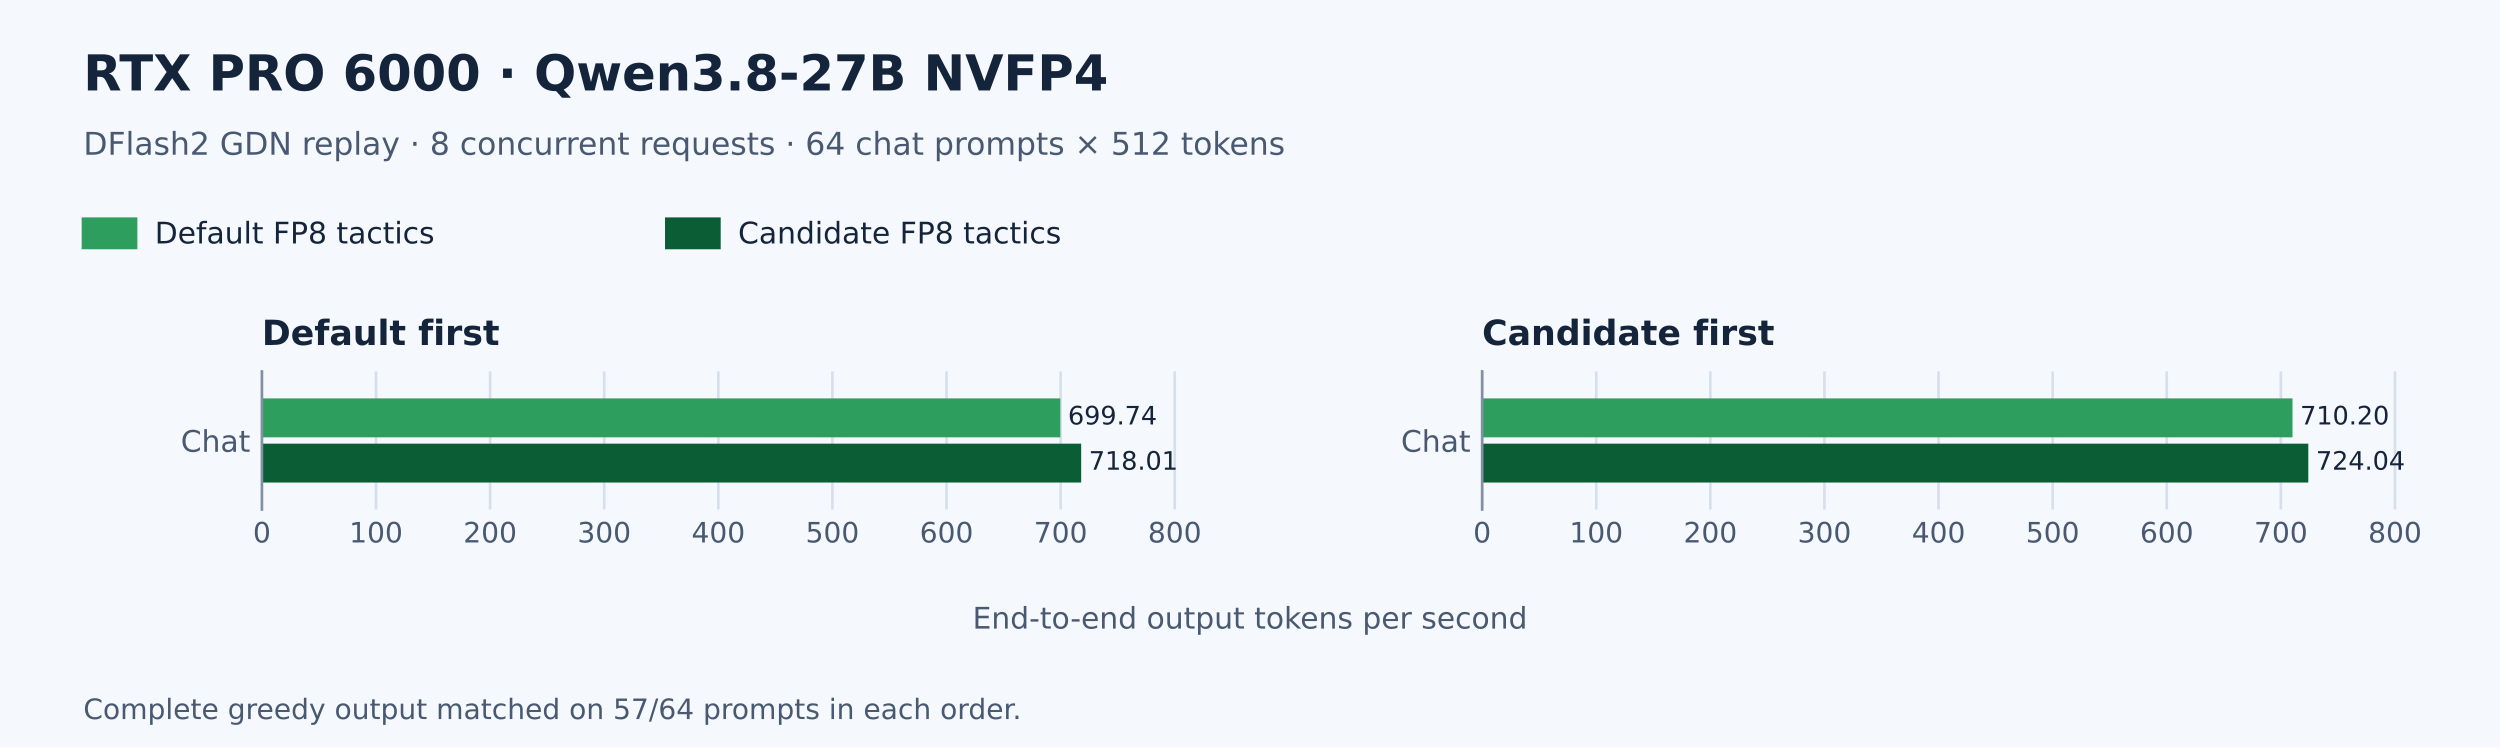
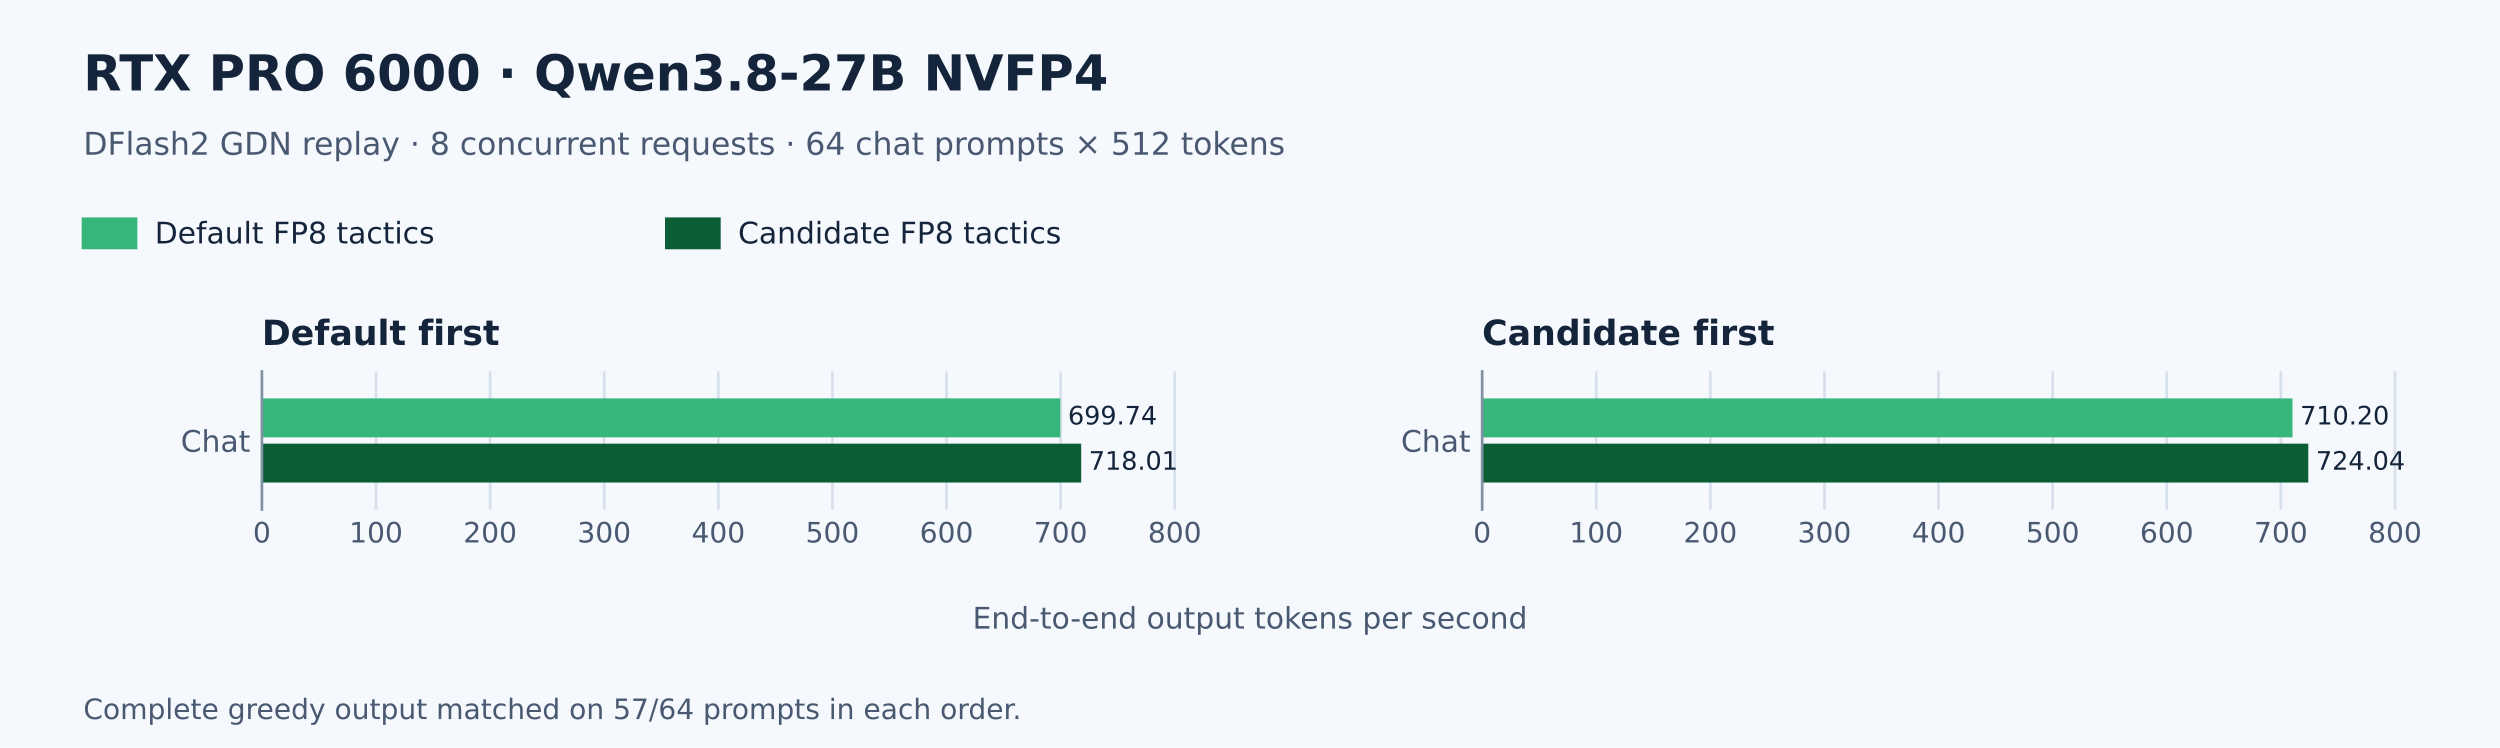
<svg xmlns="http://www.w3.org/2000/svg" width="756pt" height="226.08pt" viewBox="0 0 756 226.08" version="1.1">
  <defs>
    <style type="text/css">*{stroke-linejoin: round; stroke-linecap: butt}</style>
  </defs>
  <g id="figure_1">
    <g id="patch_1">
      <path d="M 0 226.08  L 756 226.08  L 756 0  L 0 0  z " style="fill: #f5f8fc" />
    </g>
    <g id="axes_1">
      <g id="patch_2">
        <path d="M 79.2 154.08  L 369 154.08  L 369 112.32  L 79.2 112.32  z " style="fill: #f5f8fc" />
      </g>
      <g id="matplotlib.axis_1">
        <g id="xtick_1">
          <g id="line2d_1">
            <path d="M 79.2 154.08  L 79.2 112.32  " clip-path="url(#p6ed687ae10)" style="fill: none; stroke: #d6dfec; stroke-width: 0.8; stroke-linecap: square" />
          </g>
          <g id="line2d_2" />
          <g id="text_1">
            <text style="font-size: 8.5px; font-family: 'DejaVu Sans', 'Helvetica Neue', Helvetica, Arial, sans-serif; text-anchor: middle; fill: #485971" x="79.2" y="164.038" transform="rotate(-0 79.2 164.038)">0</text>
          </g>
        </g>
        <g id="xtick_2">
          <g id="line2d_3">
            <path d="M 113.705 154.08  L 113.705 112.32  " clip-path="url(#p6ed687ae10)" style="fill: none; stroke: #d6dfec; stroke-width: 0.8; stroke-linecap: square" />
          </g>
          <g id="line2d_4" />
          <g id="text_2">
            <text style="font-size: 8.5px; font-family: 'DejaVu Sans', 'Helvetica Neue', Helvetica, Arial, sans-serif; text-anchor: middle; fill: #485971" x="113.705" y="164.038" transform="rotate(-0 113.7047 164.038)">100</text>
          </g>
        </g>
        <g id="xtick_3">
          <g id="line2d_5">
            <path d="M 148.209 154.08  L 148.209 112.32  " clip-path="url(#p6ed687ae10)" style="fill: none; stroke: #d6dfec; stroke-width: 0.8; stroke-linecap: square" />
          </g>
          <g id="line2d_6" />
          <g id="text_3">
            <text style="font-size: 8.5px; font-family: 'DejaVu Sans', 'Helvetica Neue', Helvetica, Arial, sans-serif; text-anchor: middle; fill: #485971" x="148.209" y="164.038" transform="rotate(-0 148.2093 164.038)">200</text>
          </g>
        </g>
        <g id="xtick_4">
          <g id="line2d_7">
            <path d="M 182.714 154.08  L 182.714 112.32  " clip-path="url(#p6ed687ae10)" style="fill: none; stroke: #d6dfec; stroke-width: 0.8; stroke-linecap: square" />
          </g>
          <g id="line2d_8" />
          <g id="text_4">
            <text style="font-size: 8.5px; font-family: 'DejaVu Sans', 'Helvetica Neue', Helvetica, Arial, sans-serif; text-anchor: middle; fill: #485971" x="182.714" y="164.038" transform="rotate(-0 182.714 164.038)">300</text>
          </g>
        </g>
        <g id="xtick_5">
          <g id="line2d_9">
            <path d="M 217.219 154.08  L 217.219 112.32  " clip-path="url(#p6ed687ae10)" style="fill: none; stroke: #d6dfec; stroke-width: 0.8; stroke-linecap: square" />
          </g>
          <g id="line2d_10" />
          <g id="text_5">
            <text style="font-size: 8.5px; font-family: 'DejaVu Sans', 'Helvetica Neue', Helvetica, Arial, sans-serif; text-anchor: middle; fill: #485971" x="217.219" y="164.038" transform="rotate(-0 217.2187 164.038)">400</text>
          </g>
        </g>
        <g id="xtick_6">
          <g id="line2d_11">
            <path d="M 251.723 154.08  L 251.723 112.32  " clip-path="url(#p6ed687ae10)" style="fill: none; stroke: #d6dfec; stroke-width: 0.8; stroke-linecap: square" />
          </g>
          <g id="line2d_12" />
          <g id="text_6">
            <text style="font-size: 8.5px; font-family: 'DejaVu Sans', 'Helvetica Neue', Helvetica, Arial, sans-serif; text-anchor: middle; fill: #485971" x="251.723" y="164.038" transform="rotate(-0 251.7233 164.038)">500</text>
          </g>
        </g>
        <g id="xtick_7">
          <g id="line2d_13">
            <path d="M 286.228 154.08  L 286.228 112.32  " clip-path="url(#p6ed687ae10)" style="fill: none; stroke: #d6dfec; stroke-width: 0.8; stroke-linecap: square" />
          </g>
          <g id="line2d_14" />
          <g id="text_7">
            <text style="font-size: 8.5px; font-family: 'DejaVu Sans', 'Helvetica Neue', Helvetica, Arial, sans-serif; text-anchor: middle; fill: #485971" x="286.228" y="164.038" transform="rotate(-0 286.228 164.038)">600</text>
          </g>
        </g>
        <g id="xtick_8">
          <g id="line2d_15">
            <path d="M 320.733 154.08  L 320.733 112.32  " clip-path="url(#p6ed687ae10)" style="fill: none; stroke: #d6dfec; stroke-width: 0.8; stroke-linecap: square" />
          </g>
          <g id="line2d_16" />
          <g id="text_8">
            <text style="font-size: 8.5px; font-family: 'DejaVu Sans', 'Helvetica Neue', Helvetica, Arial, sans-serif; text-anchor: middle; fill: #485971" x="320.733" y="164.038" transform="rotate(-0 320.7327 164.038)">700</text>
          </g>
        </g>
        <g id="xtick_9">
          <g id="line2d_17">
            <path d="M 355.237 154.08  L 355.237 112.32  " clip-path="url(#p6ed687ae10)" style="fill: none; stroke: #d6dfec; stroke-width: 0.8; stroke-linecap: square" />
          </g>
          <g id="line2d_18" />
          <g id="text_9">
            <text style="font-size: 8.5px; font-family: 'DejaVu Sans', 'Helvetica Neue', Helvetica, Arial, sans-serif; text-anchor: middle; fill: #485971" x="355.237" y="164.038" transform="rotate(-0 355.2373 164.038)">800</text>
          </g>
        </g>
      </g>
      <g id="matplotlib.axis_2">
        <g id="ytick_1">
          <g id="line2d_19" />
          <g id="text_10">
            <text style="font-size: 9px; font-family: 'DejaVu Sans', 'Helvetica Neue', Helvetica, Arial, sans-serif; text-anchor: end; fill: #485971" x="75.7" y="136.619" transform="rotate(-0 75.7 136.6193)">Chat</text>
          </g>
        </g>
      </g>
      <g id="patch_3">
-         <path d="M 79.2 120.478  L 320.643 120.478  L 320.643 132.242  L 79.2 132.242  z " clip-path="url(#p6ed687ae10)" style="fill: #2e9e5f" />
+         <path d="M 79.2 120.478  L 320.643 120.478  L 320.643 132.242  L 79.2 132.242  z " clip-path="url(#p6ed687ae10)" style="fill: #37b67c" />
      </g>
      <g id="patch_4">
        <path d="M 79.2 134.158  L 326.947 134.158  L 326.947 145.922  L 79.2 145.922  z " clip-path="url(#p6ed687ae10)" style="fill: #0b5d36" />
      </g>
      <g id="patch_5">
        <path d="M 79.2 154.08  L 79.2 112.32  " style="fill: none; stroke: #8191a3; stroke-width: 0.8; stroke-linejoin: miter; stroke-linecap: square" />
      </g>
      <g id="text_11">
        <text style="font-size: 7.7px; font-family: 'DejaVu Sans', 'Helvetica Neue', Helvetica, Arial, sans-serif; text-anchor: start; fill: #14243b" x="322.961" y="128.36" transform="rotate(-0 322.9614 128.3602)">699.74</text>
      </g>
      <g id="text_12">
        <text style="font-size: 7.7px; font-family: 'DejaVu Sans', 'Helvetica Neue', Helvetica, Arial, sans-serif; text-anchor: start; fill: #14243b" x="329.265" y="142.04" transform="rotate(-0 329.2654 142.0402)">718.01</text>
      </g>
      <g id="text_13">
        <text style="font-weight: 700; font-size: 10.5px; font-family: 'DejaVu Sans', 'Helvetica Neue', Helvetica, Arial, sans-serif; text-anchor: start; fill: #14243b" x="79.2" y="104.32" transform="rotate(-0 79.2 104.32)">Default first</text>
      </g>
    </g>
    <g id="axes_2">
      <g id="patch_6">
        <path d="M 448.2 154.08  L 738 154.08  L 738 112.32  L 448.2 112.32  z " style="fill: #f5f8fc" />
      </g>
      <g id="matplotlib.axis_3">
        <g id="xtick_10">
          <g id="line2d_20">
            <path d="M 448.2 154.08  L 448.2 112.32  " clip-path="url(#p2382a0d9bf)" style="fill: none; stroke: #d6dfec; stroke-width: 0.8; stroke-linecap: square" />
          </g>
          <g id="line2d_21" />
          <g id="text_14">
            <text style="font-size: 8.5px; font-family: 'DejaVu Sans', 'Helvetica Neue', Helvetica, Arial, sans-serif; text-anchor: middle; fill: #485971" x="448.2" y="164.038" transform="rotate(-0 448.2 164.038)">0</text>
          </g>
        </g>
        <g id="xtick_11">
          <g id="line2d_22">
            <path d="M 482.705 154.08  L 482.705 112.32  " clip-path="url(#p2382a0d9bf)" style="fill: none; stroke: #d6dfec; stroke-width: 0.8; stroke-linecap: square" />
          </g>
          <g id="line2d_23" />
          <g id="text_15">
            <text style="font-size: 8.5px; font-family: 'DejaVu Sans', 'Helvetica Neue', Helvetica, Arial, sans-serif; text-anchor: middle; fill: #485971" x="482.705" y="164.038" transform="rotate(-0 482.7047 164.038)">100</text>
          </g>
        </g>
        <g id="xtick_12">
          <g id="line2d_24">
            <path d="M 517.209 154.08  L 517.209 112.32  " clip-path="url(#p2382a0d9bf)" style="fill: none; stroke: #d6dfec; stroke-width: 0.8; stroke-linecap: square" />
          </g>
          <g id="line2d_25" />
          <g id="text_16">
            <text style="font-size: 8.5px; font-family: 'DejaVu Sans', 'Helvetica Neue', Helvetica, Arial, sans-serif; text-anchor: middle; fill: #485971" x="517.209" y="164.038" transform="rotate(-0 517.2093 164.038)">200</text>
          </g>
        </g>
        <g id="xtick_13">
          <g id="line2d_26">
            <path d="M 551.714 154.08  L 551.714 112.32  " clip-path="url(#p2382a0d9bf)" style="fill: none; stroke: #d6dfec; stroke-width: 0.8; stroke-linecap: square" />
          </g>
          <g id="line2d_27" />
          <g id="text_17">
            <text style="font-size: 8.5px; font-family: 'DejaVu Sans', 'Helvetica Neue', Helvetica, Arial, sans-serif; text-anchor: middle; fill: #485971" x="551.714" y="164.038" transform="rotate(-0 551.714 164.038)">300</text>
          </g>
        </g>
        <g id="xtick_14">
          <g id="line2d_28">
            <path d="M 586.219 154.08  L 586.219 112.32  " clip-path="url(#p2382a0d9bf)" style="fill: none; stroke: #d6dfec; stroke-width: 0.8; stroke-linecap: square" />
          </g>
          <g id="line2d_29" />
          <g id="text_18">
            <text style="font-size: 8.5px; font-family: 'DejaVu Sans', 'Helvetica Neue', Helvetica, Arial, sans-serif; text-anchor: middle; fill: #485971" x="586.219" y="164.038" transform="rotate(-0 586.2187 164.038)">400</text>
          </g>
        </g>
        <g id="xtick_15">
          <g id="line2d_30">
            <path d="M 620.723 154.08  L 620.723 112.32  " clip-path="url(#p2382a0d9bf)" style="fill: none; stroke: #d6dfec; stroke-width: 0.8; stroke-linecap: square" />
          </g>
          <g id="line2d_31" />
          <g id="text_19">
            <text style="font-size: 8.5px; font-family: 'DejaVu Sans', 'Helvetica Neue', Helvetica, Arial, sans-serif; text-anchor: middle; fill: #485971" x="620.723" y="164.038" transform="rotate(-0 620.7233 164.038)">500</text>
          </g>
        </g>
        <g id="xtick_16">
          <g id="line2d_32">
            <path d="M 655.228 154.08  L 655.228 112.32  " clip-path="url(#p2382a0d9bf)" style="fill: none; stroke: #d6dfec; stroke-width: 0.8; stroke-linecap: square" />
          </g>
          <g id="line2d_33" />
          <g id="text_20">
            <text style="font-size: 8.5px; font-family: 'DejaVu Sans', 'Helvetica Neue', Helvetica, Arial, sans-serif; text-anchor: middle; fill: #485971" x="655.228" y="164.038" transform="rotate(-0 655.228 164.038)">600</text>
          </g>
        </g>
        <g id="xtick_17">
          <g id="line2d_34">
            <path d="M 689.733 154.08  L 689.733 112.32  " clip-path="url(#p2382a0d9bf)" style="fill: none; stroke: #d6dfec; stroke-width: 0.8; stroke-linecap: square" />
          </g>
          <g id="line2d_35" />
          <g id="text_21">
            <text style="font-size: 8.5px; font-family: 'DejaVu Sans', 'Helvetica Neue', Helvetica, Arial, sans-serif; text-anchor: middle; fill: #485971" x="689.733" y="164.038" transform="rotate(-0 689.7327 164.038)">700</text>
          </g>
        </g>
        <g id="xtick_18">
          <g id="line2d_36">
            <path d="M 724.237 154.08  L 724.237 112.32  " clip-path="url(#p2382a0d9bf)" style="fill: none; stroke: #d6dfec; stroke-width: 0.8; stroke-linecap: square" />
          </g>
          <g id="line2d_37" />
          <g id="text_22">
            <text style="font-size: 8.5px; font-family: 'DejaVu Sans', 'Helvetica Neue', Helvetica, Arial, sans-serif; text-anchor: middle; fill: #485971" x="724.237" y="164.038" transform="rotate(-0 724.2373 164.038)">800</text>
          </g>
        </g>
      </g>
      <g id="matplotlib.axis_4">
        <g id="ytick_2">
          <g id="line2d_38" />
          <g id="text_23">
            <text style="font-size: 9px; font-family: 'DejaVu Sans', 'Helvetica Neue', Helvetica, Arial, sans-serif; text-anchor: end; fill: #485971" x="444.7" y="136.619" transform="rotate(-0 444.7 136.6193)">Chat</text>
          </g>
        </g>
      </g>
      <g id="patch_7">
-         <path d="M 448.2 120.478  L 693.252 120.478  L 693.252 132.242  L 448.2 132.242  z " clip-path="url(#p2382a0d9bf)" style="fill: #2e9e5f" />
+         <path d="M 448.2 120.478  L 693.252 120.478  L 693.252 132.242  L 448.2 132.242  z " clip-path="url(#p2382a0d9bf)" style="fill: #37b67c" />
      </g>
      <g id="patch_8">
        <path d="M 448.2 134.158  L 698.028 134.158  L 698.028 145.922  L 448.2 145.922  z " clip-path="url(#p2382a0d9bf)" style="fill: #0b5d36" />
      </g>
      <g id="patch_9">
        <path d="M 448.2 154.08  L 448.2 112.32  " style="fill: none; stroke: #8191a3; stroke-width: 0.8; stroke-linejoin: miter; stroke-linecap: square" />
      </g>
      <g id="text_24">
        <text style="font-size: 7.7px; font-family: 'DejaVu Sans', 'Helvetica Neue', Helvetica, Arial, sans-serif; text-anchor: start; fill: #14243b" x="695.571" y="128.36" transform="rotate(-0 695.5705 128.3602)">710.20</text>
      </g>
      <g id="text_25">
        <text style="font-size: 7.7px; font-family: 'DejaVu Sans', 'Helvetica Neue', Helvetica, Arial, sans-serif; text-anchor: start; fill: #14243b" x="700.346" y="142.04" transform="rotate(-0 700.346 142.0402)">724.04</text>
      </g>
      <g id="text_26">
        <text style="font-weight: 700; font-size: 10.5px; font-family: 'DejaVu Sans', 'Helvetica Neue', Helvetica, Arial, sans-serif; text-anchor: start; fill: #14243b" x="448.2" y="104.32" transform="rotate(-0 448.2 104.32)">Candidate first</text>
      </g>
    </g>
    <g id="patch_10">
-       <path d="M 25.2 74.88  L 41.04 74.88  L 41.04 66.24  L 25.2 66.24  z " style="fill: #2e9e5f; stroke: #2e9e5f; stroke-linejoin: miter" />
+       <path d="M 25.2 74.88  L 41.04 74.88  L 41.04 66.24  L 25.2 66.24  z " style="fill: #37b67c; stroke: #37b67c; stroke-linejoin: miter" />
    </g>
    <g id="patch_11">
      <path d="M 201.6 74.88  L 217.44 74.88  L 217.44 66.24  L 201.6 66.24  z " style="fill: #0b5d36; stroke: #0b5d36; stroke-linejoin: miter" />
    </g>
    <g id="text_27">
      <text style="font-weight: 700; font-size: 15px; font-family: 'DejaVu Sans', 'Helvetica Neue', Helvetica, Arial, sans-serif; text-anchor: start; fill: #14243b" x="25.2" y="27.36" transform="rotate(-0 25.2 27.36)">RTX PRO 6000 · Qwen3.8-27B NVFP4</text>
    </g>
    <g id="text_28">
      <text style="font-size: 9.5px; font-family: 'DejaVu Sans', 'Helvetica Neue', Helvetica, Arial, sans-serif; text-anchor: start; fill: #485971" x="25.2" y="46.8" transform="rotate(-0 25.2 46.8)">DFlash2 GDN replay · 8 concurrent requests · 64 chat prompts × 512 tokens</text>
    </g>
    <g id="text_29">
      <text style="font-size: 9px; font-family: 'DejaVu Sans', 'Helvetica Neue', Helvetica, Arial, sans-serif; text-anchor: start; fill: #14243b" x="46.8" y="73.618" transform="rotate(-0 46.8 73.61824)">Default FP8 tactics</text>
    </g>
    <g id="text_30">
      <text style="font-size: 9px; font-family: 'DejaVu Sans', 'Helvetica Neue', Helvetica, Arial, sans-serif; text-anchor: start; fill: #14243b" x="223.2" y="73.618" transform="rotate(-0 223.2 73.61824)">Candidate FP8 tactics</text>
    </g>
    <g id="text_31">
      <text style="font-size: 9px; font-family: 'DejaVu Sans', 'Helvetica Neue', Helvetica, Arial, sans-serif; text-anchor: middle; fill: #485971" x="378" y="190.08" transform="rotate(-0 378 190.08)">End-to-end output tokens per second</text>
    </g>
    <g id="text_32">
      <text style="font-size: 8.5px; font-family: 'DejaVu Sans', 'Helvetica Neue', Helvetica, Arial, sans-serif; text-anchor: start; fill: #485971" x="25.2" y="217.44" transform="rotate(-0 25.2 217.44)">Complete greedy output matched on 57/64 prompts in each order.</text>
    </g>
  </g>
  <defs>
    <clipPath id="p6ed687ae10">
      <rect x="79.2" y="112.32" width="289.8" height="41.76" />
    </clipPath>
    <clipPath id="p2382a0d9bf">
      <rect x="448.2" y="112.32" width="289.8" height="41.76" />
    </clipPath>
  </defs>
</svg>
